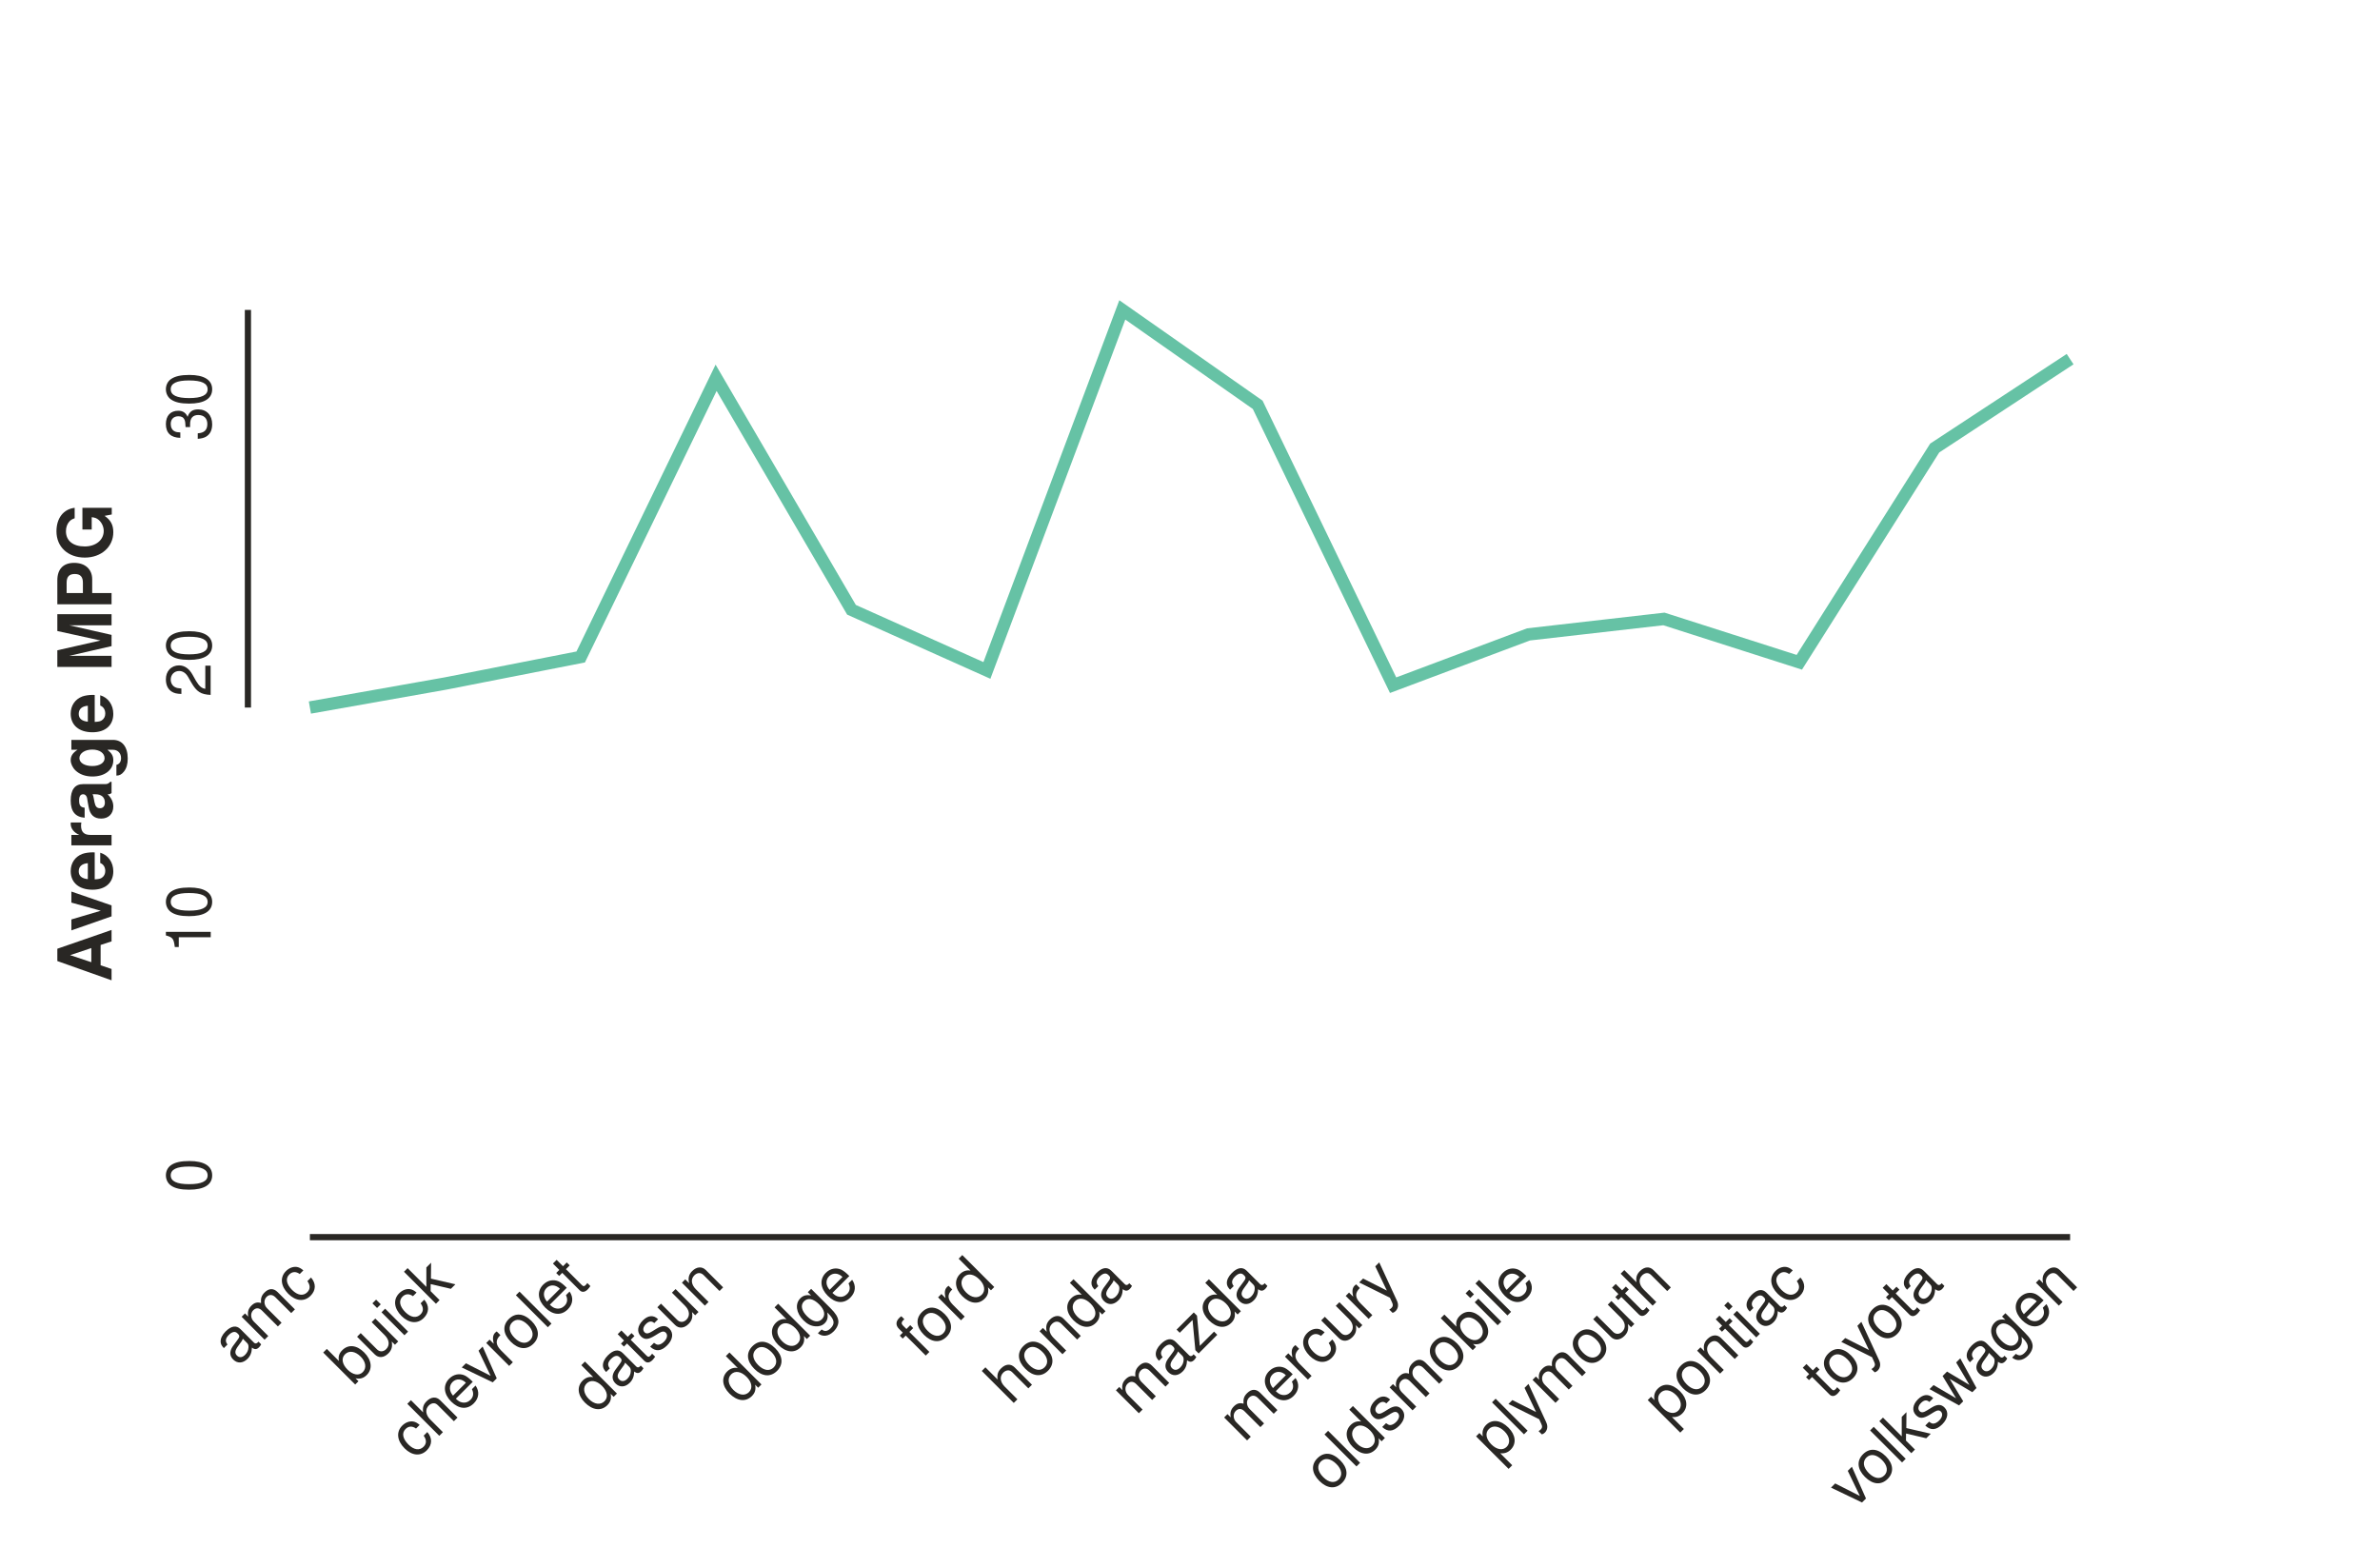
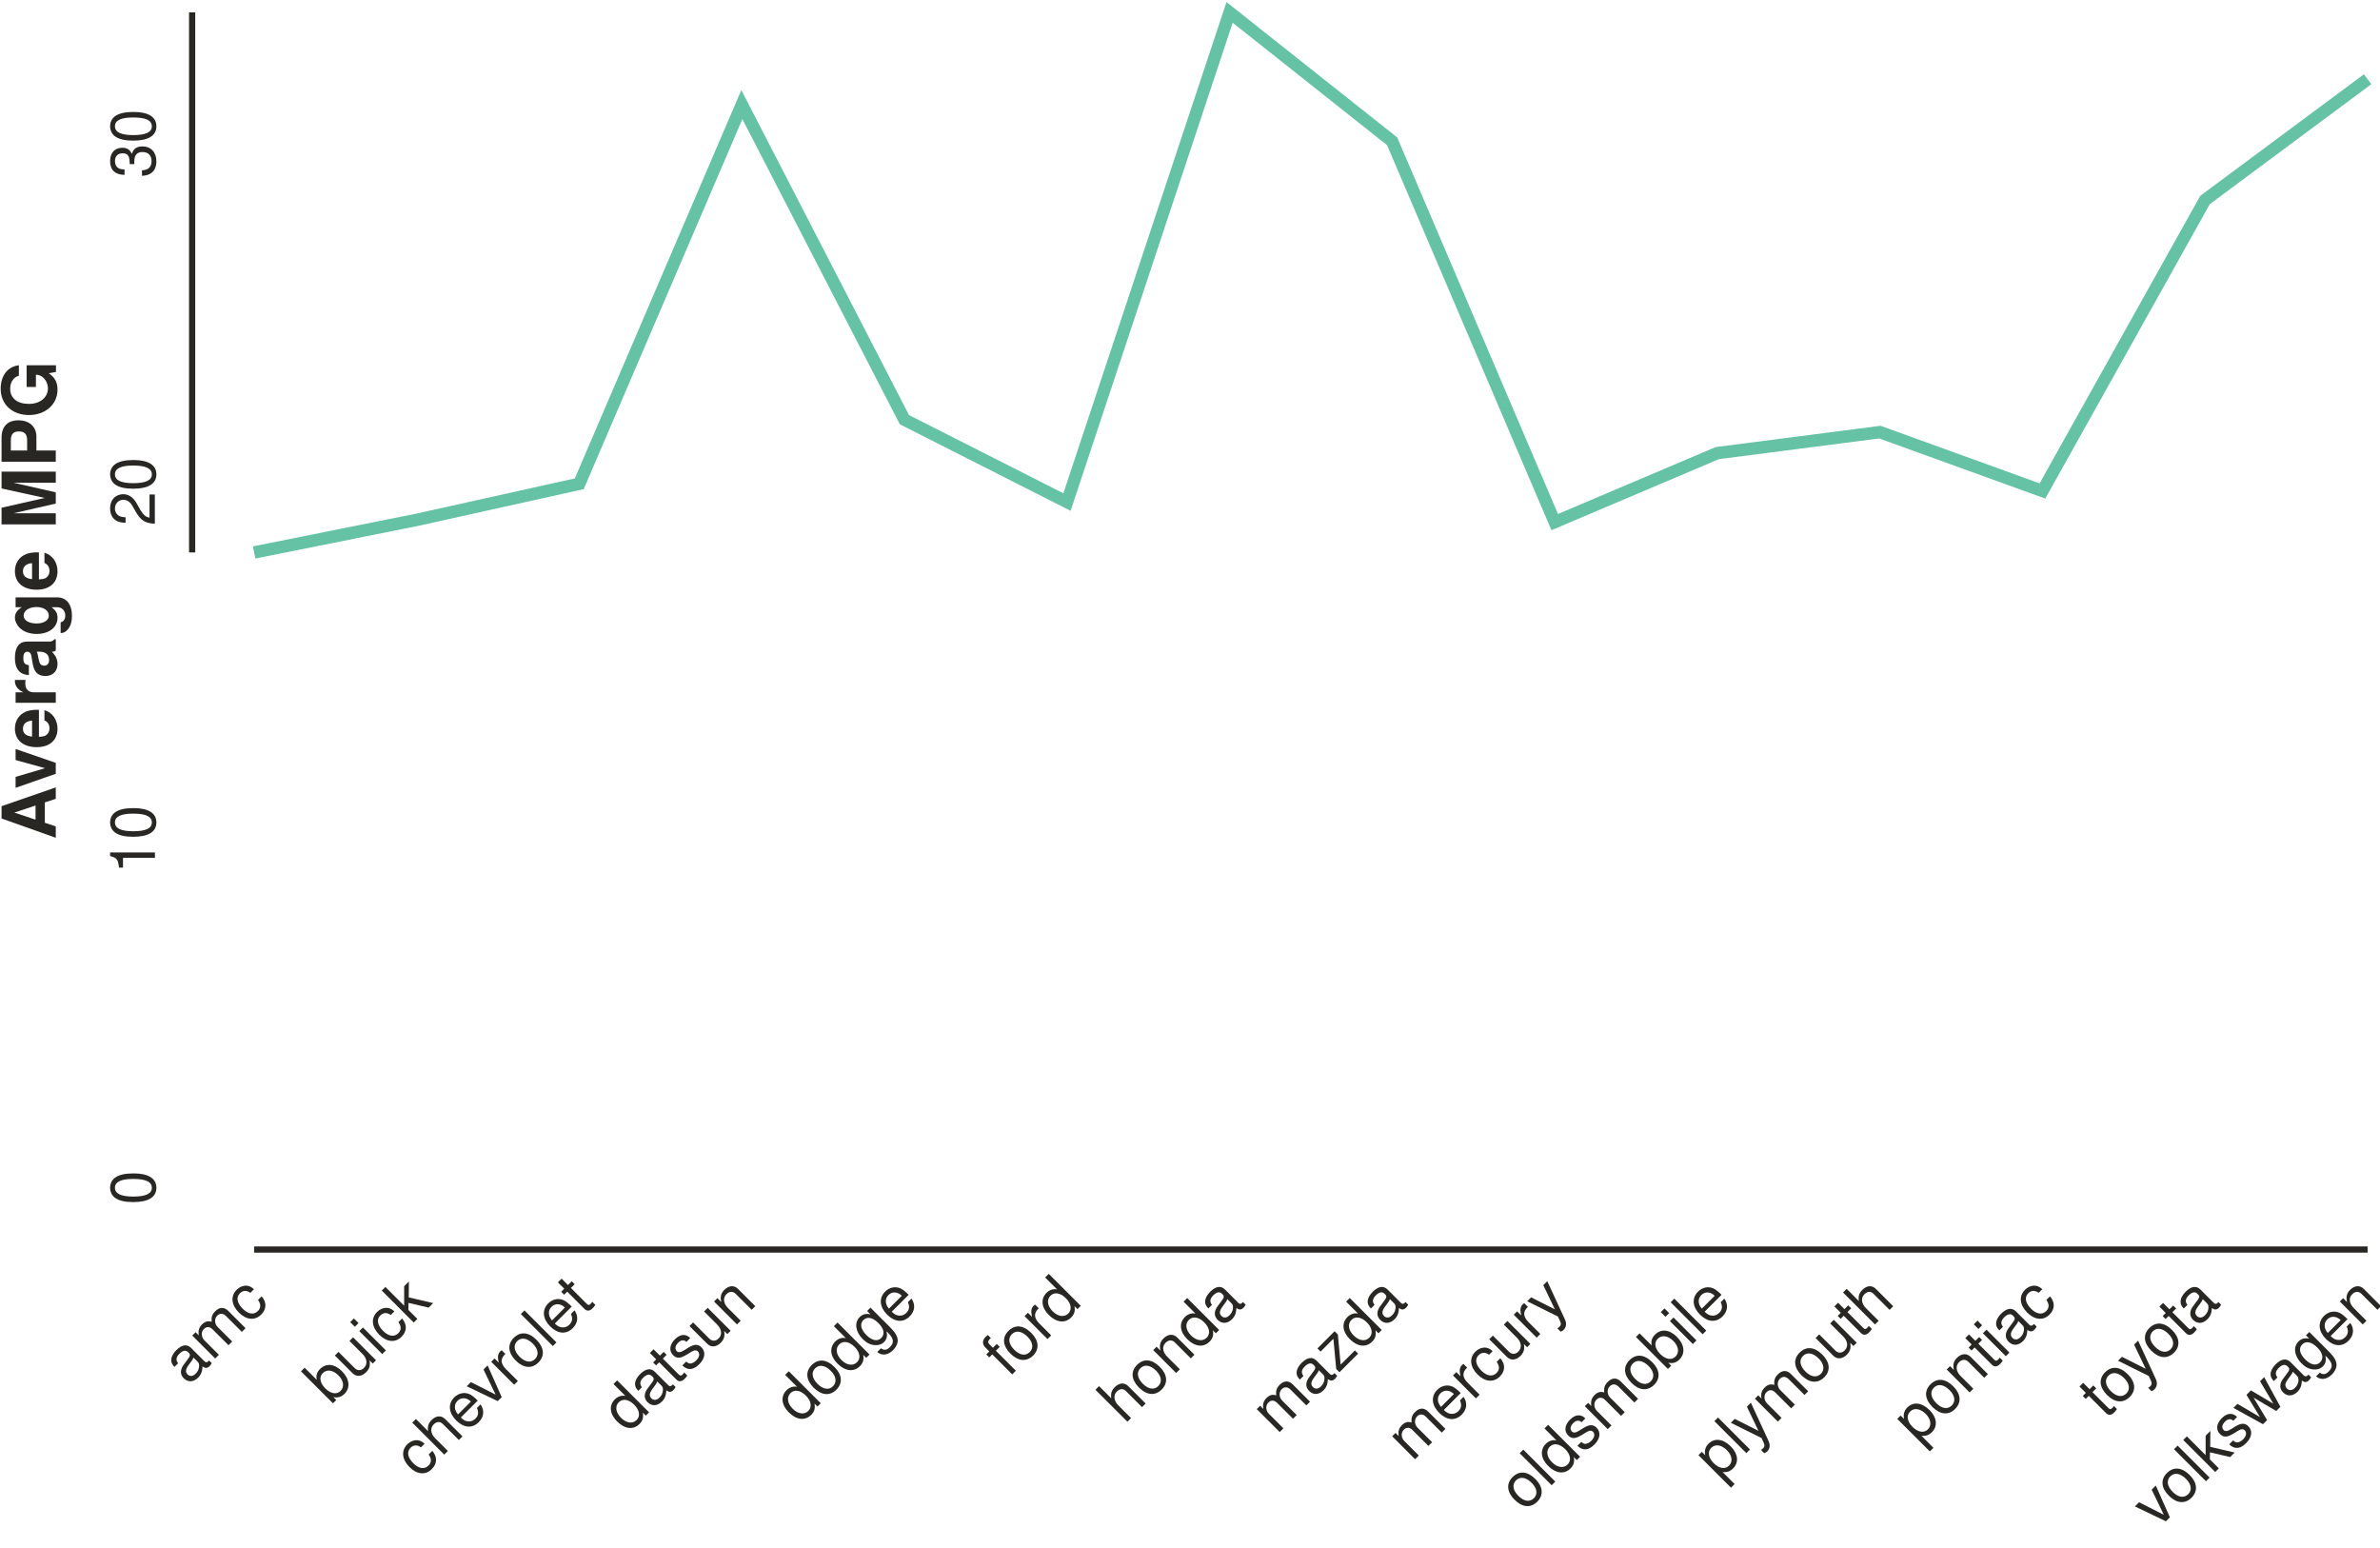
- <svg xmlns="http://www.w3.org/2000/svg" class="toyplot-canvas-Canvas" height="249.6px" id="tc138496864ec4343bd8ed94bef45407d" preserveAspectRatio="xMidYMid meet" style="background-color:transparent;fill:rgb(16.1%,15.3%,14.1%);fill-opacity:1.0;font-family:Helvetica;font-size:12px;opacity:1.0;stroke:rgb(16.1%,15.3%,14.1%);stroke-opacity:1.0;stroke-width:1.0" viewBox="0 0 384.0 249.6" width="384.0px">
-   <g class="toyplot-coordinates-Cartesian" id="ta7dadd4a5e68470bb6f1b62d3fa91ffa">
-     <clipPath id="t26357c8ca87149ff8e103d82c87cd04f">
-       <rect height="159.6" width="304.0" x="40.0" y="40.0" />
+ <svg xmlns="http://www.w3.org/2000/svg" class="toyplot-canvas-Canvas" height="249.6px" id="t6fcf5b2408be4ab4ae801fbb6f87f526" preserveAspectRatio="xMidYMid meet" style="background-color:transparent;fill:rgb(16.1%,15.3%,14.1%);fill-opacity:1.0;font-family:Helvetica;font-size:12px;opacity:1.0;stroke:rgb(16.1%,15.3%,14.1%);stroke-opacity:1.0;stroke-width:1.0" viewBox="0 0 384.0 249.6" width="384.0px">
+   <g class="toyplot-coordinates-Cartesian" id="td1327496d5114f5e9bde9cde944de287">
+     <clipPath id="t6dd0d80d721f4947b88872c0a03346bc">
+       <rect height="209.6" width="361.0" x="31.0" y="-8.0" />
    </clipPath>
-     <g clip-path="url(#t26357c8ca87149ff8e103d82c87cd04f)">
-       <g class="toyplot-mark-Plot" id="t7a0fff6de974442aa0da8b711bc1ca02" style="fill:none">
+     <g clip-path="url(#t6dd0d80d721f4947b88872c0a03346bc)">
+       <g class="toyplot-mark-Plot" id="t199a717875234901b7a56fda824e4421" style="fill:none">
        <g class="toyplot-Series">
-           <path d="M 50.0 114.153 L 71.846 110.283 L 93.692 105.996 L 115.538 60.951 L 137.385 98.382 L 159.231 108.167 L 181.077 50.0 L 202.923 65.312 L 224.769 110.549 L 246.615 102.354 L 268.462 99.86 L 290.308 106.851 L 312.154 72.285 L 334.0 57.942" style="stroke:rgb(40%,76.1%,64.7%);stroke-opacity:1.0;stroke-width:2.0" />
+           <path d="M 41.0 89.131 L 67.231 83.875 L 93.462 78.052 L 119.692 16.874 L 145.923 67.71 L 172.154 81.001 L 198.385 2.0 L 224.615 22.797 L 250.846 84.235 L 277.077 73.105 L 303.308 69.718 L 329.538 79.213 L 355.769 32.267 L 382.0 12.786" style="stroke:rgb(40%,76.1%,64.7%);stroke-opacity:1.0;stroke-width:2.0" />
        </g>
      </g>
    </g>
-     <g class="toyplot-coordinates-Axis" id="te874f6a7fa2f4ff39479db3faf6c2325" transform="translate(50.0,189.6)translate(0,10.0)">
-       <line style="" x1="0" x2="284.0" y1="0" y2="0" />
+     <g class="toyplot-coordinates-Axis" id="t981702f1d94c4a798536fdd26e637c1b" transform="translate(41.0,191.6)translate(0,10.0)">
+       <line style="" x1="0" x2="341.0" y1="0" y2="0" />
      <g>
-         <text style="dominant-baseline:central;font-size:10px;font-weight:normal;stroke:none;text-anchor:end" transform="translate(0.0,6)rotate(-45)">
-           <tspan style="dominant-baseline:inherit">amc</tspan>
+         <text style="font-weight:normal;stroke:none;text-anchor:end" transform="translate(0.0,6)rotate(-45)translate(0,3.75)">
+           <tspan style="font-size:10.0px">amc</tspan>
        </text>
-         <text style="dominant-baseline:central;font-size:10px;font-weight:normal;stroke:none;text-anchor:end" transform="translate(21.84615,6)rotate(-45)">
-           <tspan style="dominant-baseline:inherit">buick</tspan>
+         <text style="font-weight:normal;stroke:none;text-anchor:end" transform="translate(26.23077,6)rotate(-45)translate(0,3.75)">
+           <tspan style="font-size:10.0px">buick</tspan>
        </text>
-         <text style="dominant-baseline:central;font-size:10px;font-weight:normal;stroke:none;text-anchor:end" transform="translate(43.69231,6)rotate(-45)">
-           <tspan style="dominant-baseline:inherit">chevrolet</tspan>
+         <text style="font-weight:normal;stroke:none;text-anchor:end" transform="translate(52.46154,6)rotate(-45)translate(0,3.75)">
+           <tspan style="font-size:10.0px">chevrolet</tspan>
        </text>
-         <text style="dominant-baseline:central;font-size:10px;font-weight:normal;stroke:none;text-anchor:end" transform="translate(65.53846,6)rotate(-45)">
-           <tspan style="dominant-baseline:inherit">datsun</tspan>
+         <text style="font-weight:normal;stroke:none;text-anchor:end" transform="translate(78.69231,6)rotate(-45)translate(0,3.75)">
+           <tspan style="font-size:10.0px">datsun</tspan>
        </text>
-         <text style="dominant-baseline:central;font-size:10px;font-weight:normal;stroke:none;text-anchor:end" transform="translate(87.38462,6)rotate(-45)">
-           <tspan style="dominant-baseline:inherit">dodge</tspan>
+         <text style="font-weight:normal;stroke:none;text-anchor:end" transform="translate(104.9231,6)rotate(-45)translate(0,3.75)">
+           <tspan style="font-size:10.0px">dodge</tspan>
        </text>
-         <text style="dominant-baseline:central;font-size:10px;font-weight:normal;stroke:none;text-anchor:end" transform="translate(109.2308,6)rotate(-45)">
-           <tspan style="dominant-baseline:inherit">ford</tspan>
+         <text style="font-weight:normal;stroke:none;text-anchor:end" transform="translate(131.1538,6)rotate(-45)translate(0,3.75)">
+           <tspan style="font-size:10.0px">ford</tspan>
        </text>
-         <text style="dominant-baseline:central;font-size:10px;font-weight:normal;stroke:none;text-anchor:end" transform="translate(131.0769,6)rotate(-45)">
-           <tspan style="dominant-baseline:inherit">honda</tspan>
+         <text style="font-weight:normal;stroke:none;text-anchor:end" transform="translate(157.3846,6)rotate(-45)translate(0,3.75)">
+           <tspan style="font-size:10.0px">honda</tspan>
        </text>
-         <text style="dominant-baseline:central;font-size:10px;font-weight:normal;stroke:none;text-anchor:end" transform="translate(152.9231,6)rotate(-45)">
-           <tspan style="dominant-baseline:inherit">mazda</tspan>
+         <text style="font-weight:normal;stroke:none;text-anchor:end" transform="translate(183.6154,6)rotate(-45)translate(0,3.75)">
+           <tspan style="font-size:10.0px">mazda</tspan>
        </text>
-         <text style="dominant-baseline:central;font-size:10px;font-weight:normal;stroke:none;text-anchor:end" transform="translate(174.7692,6)rotate(-45)">
-           <tspan style="dominant-baseline:inherit">mercury</tspan>
+         <text style="font-weight:normal;stroke:none;text-anchor:end" transform="translate(209.8462,6)rotate(-45)translate(0,3.75)">
+           <tspan style="font-size:10.0px">mercury</tspan>
        </text>
-         <text style="dominant-baseline:central;font-size:10px;font-weight:normal;stroke:none;text-anchor:end" transform="translate(196.6154,6)rotate(-45)">
-           <tspan style="dominant-baseline:inherit">oldsmobile</tspan>
+         <text style="font-weight:normal;stroke:none;text-anchor:end" transform="translate(236.0769,6)rotate(-45)translate(0,3.75)">
+           <tspan style="font-size:10.0px">oldsmobile</tspan>
        </text>
-         <text style="dominant-baseline:central;font-size:10px;font-weight:normal;stroke:none;text-anchor:end" transform="translate(218.4615,6)rotate(-45)">
-           <tspan style="dominant-baseline:inherit">plymouth</tspan>
+         <text style="font-weight:normal;stroke:none;text-anchor:end" transform="translate(262.3077,6)rotate(-45)translate(0,3.75)">
+           <tspan style="font-size:10.0px">plymouth</tspan>
        </text>
-         <text style="dominant-baseline:central;font-size:10px;font-weight:normal;stroke:none;text-anchor:end" transform="translate(240.3077,6)rotate(-45)">
-           <tspan style="dominant-baseline:inherit">pontiac</tspan>
+         <text style="font-weight:normal;stroke:none;text-anchor:end" transform="translate(288.5385,6)rotate(-45)translate(0,3.75)">
+           <tspan style="font-size:10.0px">pontiac</tspan>
        </text>
-         <text style="dominant-baseline:central;font-size:10px;font-weight:normal;stroke:none;text-anchor:end" transform="translate(262.1538,6)rotate(-45)">
-           <tspan style="dominant-baseline:inherit">toyota</tspan>
+         <text style="font-weight:normal;stroke:none;text-anchor:end" transform="translate(314.7692,6)rotate(-45)translate(0,3.75)">
+           <tspan style="font-size:10.0px">toyota</tspan>
        </text>
-         <text style="dominant-baseline:central;font-size:10px;font-weight:normal;stroke:none;text-anchor:end" transform="translate(284.0,6)rotate(-45)">
-           <tspan style="dominant-baseline:inherit">volkswagen</tspan>
+         <text style="font-weight:normal;stroke:none;text-anchor:end" transform="translate(341.0,6)rotate(-45)translate(0,3.75)">
+           <tspan style="font-size:10.0px">volkswagen</tspan>
        </text>
      </g>
      <g class="toyplot-coordinates-Axis-coordinates" style="visibility:hidden" transform="">
        <line style="stroke:rgb(43.9%,50.2%,56.5%);stroke-opacity:1.0;stroke-width:1.0" x1="0" x2="0" y1="-3.0" y2="4.5" />
        <text style="alignment-baseline:alphabetic;fill:rgb(43.9%,50.2%,56.5%);fill-opacity:1.0;font-size:10px;font-weight:normal;stroke:none;text-anchor:middle" x="0" y="-6" />
      </g>
    </g>
-     <g class="toyplot-coordinates-Axis" id="taed9fe6306234f8db4bf1fbdc8f5eafb" transform="translate(50.0,189.6)rotate(-90.0)translate(0,-10.0)">
-       <line style="" x1="75.447" x2="139.6" y1="0" y2="0" />
+     <g class="toyplot-coordinates-Axis" id="t96fde576de304271849fec9d051b8243" transform="translate(41.0,191.6)rotate(-90.0)translate(0,-10.0)">
+       <line style="" x1="102.469" x2="189.6" y1="0" y2="0" />
      <g>
-         <text style="dominant-baseline:alphabetic;font-size:10px;font-weight:normal;stroke:none;text-anchor:middle" transform="translate(0.0,-6)">
-           <tspan style="dominant-baseline:inherit">0</tspan>
+         <text style="font-weight:normal;stroke:none;text-anchor:middle" transform="translate(0.0,-6)">
+           <tspan style="font-size:10.0px">0</tspan>
        </text>
-         <text style="dominant-baseline:alphabetic;font-size:10px;font-weight:normal;stroke:none;text-anchor:middle" transform="translate(41.34883,-6)">
-           <tspan style="dominant-baseline:inherit">10</tspan>
+         <text style="font-weight:normal;stroke:none;text-anchor:middle" transform="translate(56.15858,-6)">
+           <tspan style="font-size:10.0px">10</tspan>
        </text>
-         <text style="dominant-baseline:alphabetic;font-size:10px;font-weight:normal;stroke:none;text-anchor:middle" transform="translate(82.69765,-6)">
-           <tspan style="dominant-baseline:inherit">20</tspan>
+         <text style="font-weight:normal;stroke:none;text-anchor:middle" transform="translate(112.3172,-6)">
+           <tspan style="font-size:10.0px">20</tspan>
        </text>
-         <text style="dominant-baseline:alphabetic;font-size:10px;font-weight:normal;stroke:none;text-anchor:middle" transform="translate(124.0465,-6)">
-           <tspan style="dominant-baseline:inherit">30</tspan>
+         <text style="font-weight:normal;stroke:none;text-anchor:middle" transform="translate(168.4757,-6)">
+           <tspan style="font-size:10.0px">30</tspan>
        </text>
      </g>
-       <text style="dominant-baseline:alphabetic;font-size:12px;font-weight:bold;stroke:none;text-anchor:middle" transform="translate(69.8,-22)">
-         <tspan style="dominant-baseline:inherit">Average MPG</tspan>
+       <text style="font-weight:bold;stroke:none;text-anchor:middle" transform="translate(94.8,-22)">
+         <tspan style="font-size:12.0px">Average MPG</tspan>
      </text>
      <g class="toyplot-coordinates-Axis-coordinates" style="visibility:hidden" transform="">
        <line style="stroke:rgb(43.9%,50.2%,56.5%);stroke-opacity:1.0;stroke-width:1.0" x1="0" x2="0" y1="3.0" y2="-4.5" />
        <text style="alignment-baseline:hanging;fill:rgb(43.9%,50.2%,56.5%);fill-opacity:1.0;font-size:10px;font-weight:normal;stroke:none;text-anchor:middle" x="0" y="6" />
      </g>
    </g>
  </g>
</svg>
